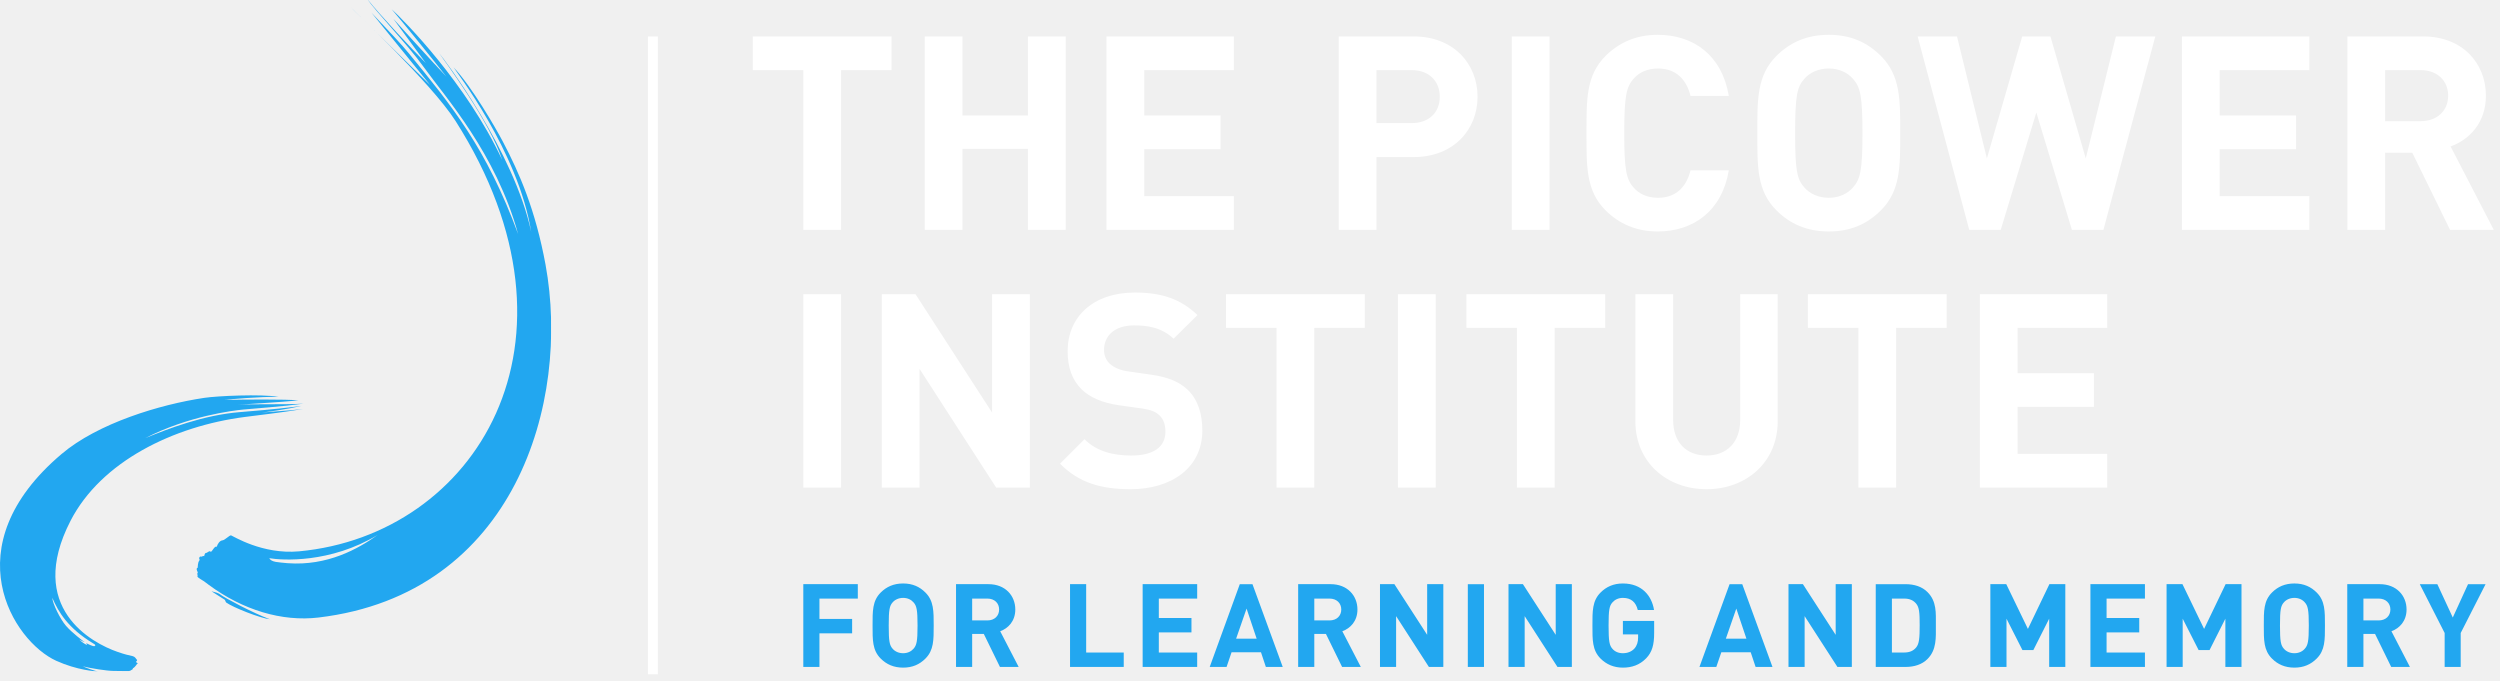
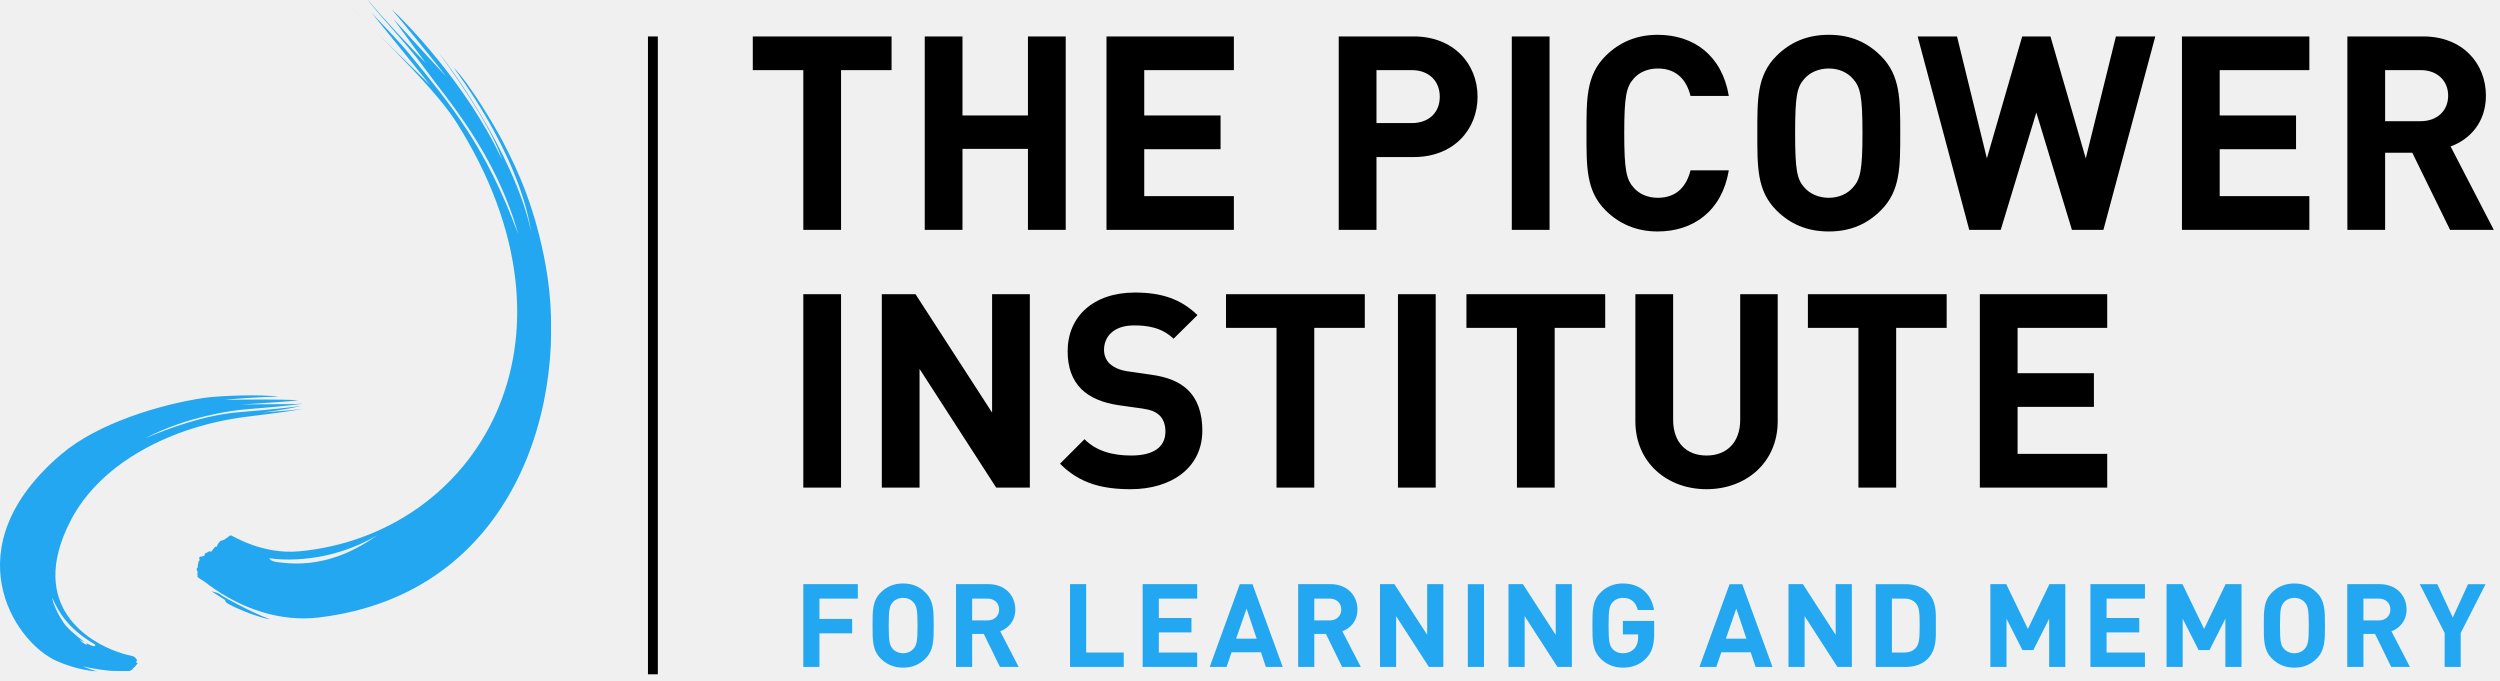
<svg xmlns="http://www.w3.org/2000/svg" xmlns:xlink="http://www.w3.org/1999/xlink" width="316px" height="86px" viewBox="0 0 316 86" version="1.1">
  <defs>
    <polygon id="path-1" points="8.94183345e-16 85.357 8.94183345e-16 0.294 34.836 0.294 69.673 0.294 69.673 85.357 0 85.357" />
    <polygon id="path-3" points="0 86.263 315.213 86.263 315.213 0.817 0 0.817" />
  </defs>
  <g id="PICOWER-ABOUT" stroke="none" stroke-width="1" fill="none" fill-rule="evenodd">
    <g id="About---Careers" transform="translate(-61, -1283)">
      <g id="FOOTER" transform="translate(0, 1234)">
        <g id="Picower-Logo" transform="translate(61, 48)">
          <g id="Group-3" transform="translate(0, 0.522611)">
            <mask id="mask-2" fill="white">
              <use xlink:href="#path-1" />
            </mask>
            <g id="Clip-2" />
            <path d="M34.122,78.753 C31.978,77.973 28.324,75.999 27.942,75.686 C27.561,75.375 27.158,75.338 26.73,75.214 C27.23,75.543 28.079,76.083 28.424,76.298 C28.51,76.552 28.59,76.636 28.59,76.636 C29.474,77.272 32.905,78.622 34.122,78.753 M36.363,71.665 C41.359,72.036 45.258,69.87 47.731,68.095 C41.732,71.71 35.61,71.308 34.031,71.032 C34.324,71.566 35.175,71.539 36.363,71.665 M68.956,33.93 C72.143,51.319 65.079,75.569 40.267,78.532 C35.616,79.085 30.676,77.57 26.381,74.398 C25.811,73.939 25.72,73.914 25.346,73.679 C24.872,73.378 24.941,73.342 24.98,73.254 C24.948,73.057 24.904,72.978 25.004,72.826 C24.859,72.568 24.783,72.286 24.98,72.251 C25.031,72.081 24.948,71.6 25.248,71.252 C25.07,70.997 25.264,70.743 25.469,70.843 C25.661,70.756 25.713,70.721 25.798,70.782 C25.87,70.561 25.883,70.35 26.096,70.363 C26.318,70.268 26.485,70.031 26.655,70.236 C26.866,70.123 27.115,69.456 27.402,69.583 C27.496,69.227 27.779,68.811 28.114,68.779 C28.452,68.74 29.01,68.102 29.208,68.149 C29.397,68.189 33.147,70.6 37.806,70.166 C59.971,68.095 75.432,43.828 57.583,15.772 C54.493,10.913 44.317,1.467 44.317,1.377 L54.363,11.217 L46.952,2.078 C49.552,4.833 50.745,6.076 51.703,7.253 C57.091,13.839 61.47,19.162 65.494,30.069 C62.671,19.823 56.345,12.83 53.536,8.924 C51.486,6.049 47.39,1.825 46.369,0.294 C48.221,2.6 52.006,6.59 53.819,8.452 C52.658,6.894 50.173,3.449 49.719,2.854 C49.923,3.074 54.87,8.552 56.41,10.15 C54.78,8.067 50.592,2.891 49.503,1.642 C50.972,2.958 58.923,10.945 63.481,20.697 C61.979,16.005 56.325,8.358 55.5,7.192 C56.103,7.885 64.974,19.604 67.145,29.795 C65.504,19.576 57.544,9.415 57.331,8.987 C59.663,11.459 62.652,16.658 63.516,18.292 C65.703,22.434 67.684,27.049 68.956,33.93 M6.612,76.037 C6.634,76.746 7.608,78.735 8.341,79.581 C9.073,80.433 10.562,81.564 10.712,81.642 C10.497,81.578 10.348,81.504 10.022,81.322 C10.389,81.686 10.736,81.893 11.035,82.025 C10.9,81.852 10.908,81.765 10.908,81.765 C10.908,81.765 11.121,81.893 11.387,82.003 C11.659,82.112 11.89,82.219 12.01,82.112 C12.117,82.008 12.019,81.947 11.737,81.777 C8.619,79.88 7.391,77.869 6.612,76.037 M30.916,53.185 C21.949,54.352 12.79,58.79 8.916,66.303 C3.228,77.354 11.71,81.781 14.815,82.859 C15.933,83.248 16.107,83.248 16.751,83.408 C17.06,83.483 17.152,83.684 17.258,83.827 C17.435,83.908 17.254,84.058 17.177,84.142 C17.262,84.218 17.287,84.265 17.44,84.318 C17.336,84.359 17.297,84.424 17.213,84.557 C17.129,84.691 16.943,84.878 16.772,84.967 C16.859,85.038 16.682,85.138 16.545,85.202 C16.505,85.266 16.27,85.32 16.082,85.304 C15.894,85.296 15.152,85.292 14.323,85.282 C13.49,85.275 11.438,84.95 10.464,84.7 C11.101,84.981 11.931,85.259 12.393,85.357 C12.111,85.341 9.757,85.203 7.113,84.003 C1.697,81.548 -6.052,69.581 7.778,57.868 C12.381,53.96 20.244,51.599 25.81,50.768 C27.489,50.516 32.94,50.271 35.235,50.635 C32.848,50.608 29.036,50.94 28.396,51.028 C30.448,50.975 36.295,50.924 37.727,51.089 C35.428,51.323 30.684,51.581 30.045,51.637 C32.128,51.517 35.99,51.641 38.358,51.5 C35.772,51.858 31.958,52.129 30.73,52.246 C29.487,52.366 23.809,53.046 18.351,55.861 C21.217,54.682 25.705,52.937 30.352,52.566 C34.771,52.21 36.604,51.979 38.098,51.781 C36.207,52.232 33.642,52.56 33.116,52.622 C35.83,52.421 38.131,52.223 38.306,52.18 C35.532,52.632 31.872,53.06 30.916,53.185" id="Fill-1" fill="#22A7F0" mask="url(#mask-2)" />
          </g>
-           <path d="M266.353,62.629 L266.353,58.372 L255.023,58.372 L255.023,52.432 L264.67,52.432 L264.67,48.174 L255.023,48.174 L255.023,42.442 L266.353,42.442 L266.353,38.184 L250.252,38.184 L250.252,62.629 L266.353,62.629 Z M246.059,42.442 L246.059,38.184 L228.518,38.184 L228.518,42.442 L234.904,42.442 L234.904,62.629 L239.675,62.629 L239.675,42.442 L246.059,42.442 Z M215.708,62.835 C220.72,62.835 224.701,59.437 224.701,54.253 L224.701,38.183 L219.961,38.183 L219.961,54.081 C219.961,56.896 218.283,58.578 215.708,58.578 C213.131,58.578 211.485,56.896 211.485,54.081 L211.485,38.183 L206.712,38.183 L206.712,54.253 C206.712,59.437 210.692,62.835 215.708,62.835 L215.708,62.835 Z M202.897,42.442 L202.897,38.184 L185.356,38.184 L185.356,42.442 L191.741,42.442 L191.741,62.629 L196.512,62.629 L196.512,42.442 L202.897,42.442 Z M176.702,62.629 L181.473,62.629 L181.473,38.183 L176.702,38.183 L176.702,62.629 Z M172.51,42.442 L172.51,38.184 L154.968,38.184 L154.968,42.442 L161.353,42.442 L161.353,62.629 L166.124,62.629 L166.124,42.442 L172.51,42.442 Z M142.914,62.835 C148.029,62.835 151.975,60.158 151.975,55.419 C151.975,53.254 151.394,51.472 150.089,50.234 C149.06,49.273 147.653,48.655 145.418,48.348 L142.538,47.934 C141.54,47.798 140.752,47.419 140.271,46.973 C139.753,46.492 139.549,45.84 139.549,45.221 C139.549,43.54 140.786,42.132 143.328,42.132 C144.942,42.132 146.794,42.339 148.338,43.814 L151.36,40.827 C149.265,38.802 146.828,37.977 143.463,37.977 C138.176,37.977 134.95,41.032 134.95,45.395 C134.95,47.454 135.531,49.033 136.701,50.199 C137.8,51.263 139.344,51.916 141.437,52.225 L144.39,52.638 C145.523,52.81 146.071,53.05 146.552,53.495 C147.068,53.976 147.309,54.697 147.309,55.556 C147.309,57.513 145.799,58.578 142.982,58.578 C140.715,58.578 138.624,58.062 137.078,56.517 L133.989,59.609 C136.392,62.044 139.205,62.835 142.914,62.835 L142.914,62.835 Z M130.172,62.629 L130.172,38.184 L125.401,38.184 L125.401,53.152 L115.719,38.184 L111.46,38.184 L111.46,62.629 L116.231,62.629 L116.231,47.626 L125.915,62.629 L130.172,62.629 Z M101.538,62.629 L106.309,62.629 L106.309,38.183 L101.538,38.183 L101.538,62.629 Z M305.978,9.864 C308.073,9.864 309.448,11.204 309.448,13.092 C309.448,14.979 308.073,16.316 305.978,16.316 L301.479,16.316 L301.479,9.864 L305.978,9.864 L305.978,9.864 Z M315.213,30.053 L309.756,19.512 C312.122,18.653 314.219,16.525 314.219,13.092 C314.219,9.006 311.266,5.605 306.287,5.605 L296.708,5.605 L296.708,30.053 L301.479,30.053 L301.479,20.302 L304.912,20.302 L309.687,30.053 L315.213,30.053 Z M291.902,30.052 L291.902,25.794 L280.569,25.794 L280.569,19.855 L290.22,19.855 L290.22,15.598 L280.569,15.598 L280.569,9.863 L291.902,9.863 L291.902,5.607 L275.798,5.607 L275.798,30.052 L291.902,30.052 Z M272.429,5.607 L267.45,5.607 L263.64,21.023 L259.178,5.607 L255.606,5.607 L251.142,21.023 L247.366,5.607 L242.39,5.607 L248.912,30.052 L252.894,30.052 L257.392,15.219 L261.889,30.052 L265.872,30.052 L272.429,5.607 Z M234.214,10.963 C235.144,11.992 235.416,13.125 235.416,17.829 C235.416,22.533 235.144,23.666 234.214,24.695 C233.529,25.487 232.464,26.001 231.158,26.001 C229.857,26.001 228.754,25.487 228.069,24.695 C227.144,23.666 226.903,22.533 226.903,17.829 C226.903,13.125 227.144,11.992 228.069,10.963 C228.754,10.171 229.857,9.659 231.158,9.659 C232.464,9.659 233.529,10.171 234.214,10.963 L234.214,10.963 Z M237.752,27.58 C240.223,25.107 240.189,22.052 240.189,17.829 C240.189,13.606 240.223,10.55 237.752,8.078 C236.034,6.361 233.943,5.4 231.158,5.4 C228.378,5.4 226.25,6.361 224.534,8.078 C222.06,10.55 222.127,13.606 222.127,17.829 C222.127,22.052 222.06,25.107 224.534,27.58 C226.25,29.297 228.378,30.258 231.158,30.258 C233.943,30.258 236.034,29.297 237.752,27.58 L237.752,27.58 Z M209.526,30.258 C214.062,30.258 217.663,27.648 218.522,22.533 L213.679,22.533 C213.201,24.489 211.965,26.001 209.563,26.001 C208.256,26.001 207.194,25.52 206.507,24.73 C205.58,23.701 205.303,22.533 205.303,17.829 C205.303,13.125 205.58,11.959 206.507,10.928 C207.194,10.14 208.256,9.659 209.563,9.659 C211.965,9.659 213.201,11.169 213.679,13.125 L218.522,13.125 C217.663,8.008 214.093,5.4 209.526,5.4 C206.851,5.4 204.651,6.361 202.936,8.078 C200.465,10.55 200.533,13.606 200.533,17.829 C200.533,22.052 200.465,25.107 202.936,27.58 C204.651,29.297 206.851,30.258 209.526,30.258 L209.526,30.258 Z M191.091,30.053 L195.863,30.053 L195.863,5.607 L191.091,5.607 L191.091,30.053 Z M178.451,9.864 C180.613,9.864 181.988,11.238 181.988,13.229 C181.988,15.22 180.613,16.558 178.451,16.558 L173.987,16.558 L173.987,9.864 L178.451,9.864 L178.451,9.864 Z M178.69,20.852 C183.737,20.852 186.763,17.382 186.763,13.229 C186.763,9.074 183.737,5.605 178.69,5.605 L169.216,5.605 L169.216,30.053 L173.987,30.053 L173.987,20.852 L178.69,20.852 L178.69,20.852 Z M155.962,30.052 L155.962,25.794 L144.632,25.794 L144.632,19.855 L154.279,19.855 L154.279,15.598 L144.632,15.598 L144.632,9.863 L155.962,9.863 L155.962,5.607 L139.861,5.607 L139.861,30.052 L155.962,30.052 Z M134.707,30.052 L134.707,5.607 L129.932,5.607 L129.932,15.598 L121.658,15.598 L121.658,5.607 L116.888,5.607 L116.888,30.052 L121.658,30.052 L121.658,19.82 L129.932,19.82 L129.932,30.052 L134.707,30.052 Z M106.31,9.864 L106.31,30.053 L101.539,30.053 L101.539,9.864 L95.153,9.864 L95.153,5.605 L112.694,5.605 L112.694,9.864 L106.31,9.864 Z" id="Fill-4" fill="#FFFFFF" />
+           <path d="M266.353,62.629 L266.353,58.372 L255.023,58.372 L255.023,52.432 L264.67,52.432 L264.67,48.174 L255.023,48.174 L255.023,42.442 L266.353,42.442 L266.353,38.184 L250.252,38.184 L250.252,62.629 L266.353,62.629 Z M246.059,42.442 L246.059,38.184 L228.518,38.184 L228.518,42.442 L234.904,42.442 L234.904,62.629 L239.675,62.629 L239.675,42.442 L246.059,42.442 Z M215.708,62.835 C220.72,62.835 224.701,59.437 224.701,54.253 L224.701,38.183 L219.961,38.183 L219.961,54.081 C219.961,56.896 218.283,58.578 215.708,58.578 C213.131,58.578 211.485,56.896 211.485,54.081 L211.485,38.183 L206.712,38.183 L206.712,54.253 C206.712,59.437 210.692,62.835 215.708,62.835 L215.708,62.835 Z M202.897,42.442 L202.897,38.184 L185.356,38.184 L185.356,42.442 L191.741,42.442 L191.741,62.629 L196.512,62.629 L196.512,42.442 L202.897,42.442 Z M176.702,62.629 L181.473,62.629 L181.473,38.183 L176.702,38.183 L176.702,62.629 Z M172.51,42.442 L172.51,38.184 L154.968,38.184 L154.968,42.442 L161.353,42.442 L161.353,62.629 L166.124,62.629 L166.124,42.442 L172.51,42.442 Z M142.914,62.835 C148.029,62.835 151.975,60.158 151.975,55.419 C151.975,53.254 151.394,51.472 150.089,50.234 C149.06,49.273 147.653,48.655 145.418,48.348 L142.538,47.934 C141.54,47.798 140.752,47.419 140.271,46.973 C139.753,46.492 139.549,45.84 139.549,45.221 C139.549,43.54 140.786,42.132 143.328,42.132 C144.942,42.132 146.794,42.339 148.338,43.814 L151.36,40.827 C149.265,38.802 146.828,37.977 143.463,37.977 C138.176,37.977 134.95,41.032 134.95,45.395 C134.95,47.454 135.531,49.033 136.701,50.199 C137.8,51.263 139.344,51.916 141.437,52.225 L144.39,52.638 C145.523,52.81 146.071,53.05 146.552,53.495 C147.068,53.976 147.309,54.697 147.309,55.556 C147.309,57.513 145.799,58.578 142.982,58.578 C140.715,58.578 138.624,58.062 137.078,56.517 L133.989,59.609 C136.392,62.044 139.205,62.835 142.914,62.835 L142.914,62.835 Z M130.172,62.629 L130.172,38.184 L125.401,38.184 L125.401,53.152 L115.719,38.184 L111.46,38.184 L111.46,62.629 L116.231,62.629 L116.231,47.626 L125.915,62.629 L130.172,62.629 Z M101.538,62.629 L106.309,62.629 L106.309,38.183 L101.538,38.183 L101.538,62.629 Z M305.978,9.864 C308.073,9.864 309.448,11.204 309.448,13.092 C309.448,14.979 308.073,16.316 305.978,16.316 L301.479,16.316 L301.479,9.864 L305.978,9.864 L305.978,9.864 Z M315.213,30.053 L309.756,19.512 C312.122,18.653 314.219,16.525 314.219,13.092 C314.219,9.006 311.266,5.605 306.287,5.605 L296.708,5.605 L296.708,30.053 L301.479,30.053 L301.479,20.302 L304.912,20.302 L309.687,30.053 L315.213,30.053 Z M291.902,30.052 L291.902,25.794 L280.569,25.794 L280.569,19.855 L290.22,19.855 L290.22,15.598 L280.569,15.598 L280.569,9.863 L291.902,9.863 L291.902,5.607 L275.798,5.607 L275.798,30.052 L291.902,30.052 Z M272.429,5.607 L267.45,5.607 L263.64,21.023 L259.178,5.607 L255.606,5.607 L251.142,21.023 L247.366,5.607 L242.39,5.607 L248.912,30.052 L252.894,30.052 L257.392,15.219 L261.889,30.052 L265.872,30.052 L272.429,5.607 Z M234.214,10.963 C235.144,11.992 235.416,13.125 235.416,17.829 C235.416,22.533 235.144,23.666 234.214,24.695 C233.529,25.487 232.464,26.001 231.158,26.001 C229.857,26.001 228.754,25.487 228.069,24.695 C227.144,23.666 226.903,22.533 226.903,17.829 C226.903,13.125 227.144,11.992 228.069,10.963 C228.754,10.171 229.857,9.659 231.158,9.659 C232.464,9.659 233.529,10.171 234.214,10.963 L234.214,10.963 Z M237.752,27.58 C240.223,25.107 240.189,22.052 240.189,17.829 C240.189,13.606 240.223,10.55 237.752,8.078 C236.034,6.361 233.943,5.4 231.158,5.4 C228.378,5.4 226.25,6.361 224.534,8.078 C222.06,10.55 222.127,13.606 222.127,17.829 C222.127,22.052 222.06,25.107 224.534,27.58 C226.25,29.297 228.378,30.258 231.158,30.258 C233.943,30.258 236.034,29.297 237.752,27.58 L237.752,27.58 Z M209.526,30.258 C214.062,30.258 217.663,27.648 218.522,22.533 L213.679,22.533 C213.201,24.489 211.965,26.001 209.563,26.001 C208.256,26.001 207.194,25.52 206.507,24.73 C205.58,23.701 205.303,22.533 205.303,17.829 C205.303,13.125 205.58,11.959 206.507,10.928 C207.194,10.14 208.256,9.659 209.563,9.659 C211.965,9.659 213.201,11.169 213.679,13.125 L218.522,13.125 C217.663,8.008 214.093,5.4 209.526,5.4 C206.851,5.4 204.651,6.361 202.936,8.078 C200.465,10.55 200.533,13.606 200.533,17.829 C200.533,22.052 200.465,25.107 202.936,27.58 C204.651,29.297 206.851,30.258 209.526,30.258 L209.526,30.258 Z M191.091,30.053 L195.863,30.053 L195.863,5.607 L191.091,5.607 L191.091,30.053 Z M178.451,9.864 C180.613,9.864 181.988,11.238 181.988,13.229 C181.988,15.22 180.613,16.558 178.451,16.558 L173.987,16.558 L173.987,9.864 L178.451,9.864 L178.451,9.864 Z M178.69,20.852 C183.737,20.852 186.763,17.382 186.763,13.229 C186.763,9.074 183.737,5.605 178.69,5.605 L169.216,5.605 L169.216,30.053 L173.987,30.053 L173.987,20.852 L178.69,20.852 L178.69,20.852 Z M155.962,30.052 L155.962,25.794 L144.632,25.794 L144.632,19.855 L154.279,19.855 L154.279,15.598 L144.632,15.598 L144.632,9.863 L155.962,9.863 L155.962,5.607 L139.861,5.607 L139.861,30.052 L155.962,30.052 Z M134.707,30.052 L134.707,5.607 L129.932,5.607 L129.932,15.598 L121.658,15.598 L121.658,5.607 L116.888,5.607 L116.888,30.052 L121.658,30.052 L121.658,19.82 L129.932,19.82 L129.932,30.052 L134.707,30.052 Z M106.31,9.864 L106.31,30.053 L101.539,30.053 L101.539,9.864 L95.153,9.864 L95.153,5.605 L112.694,5.605 L112.694,9.864 L106.31,9.864 Z" id="Fill-4" fill="#000000" />
          <mask id="mask-4" fill="white">
            <use xlink:href="#path-3" />
          </mask>
          <g id="Clip-7" />
-           <polygon id="Fill-6" fill="#FFFFFF" mask="url(#mask-4)" points="81.902 86.263 83.15 86.263 83.15 5.607 81.902 5.607" />
+           <polygon id="Fill-6" fill="#000000" mask="url(#mask-4)" points="81.902 86.263 83.15 86.263 83.15 5.607 81.902 5.607" />
          <path d="M314.176,74.84 L311.959,74.84 L310.032,79.055 L308.079,74.84 L305.861,74.84 L309.004,81.011 L309.004,85.301 L311.032,85.301 L311.032,81.011 L314.176,74.84 Z M300.662,76.661 C301.557,76.661 302.145,77.234 302.145,78.042 C302.145,78.851 301.557,79.422 300.662,79.422 L298.736,79.422 L298.736,76.661 L300.662,76.661 L300.662,76.661 Z M304.614,85.302 L302.278,80.79 C303.292,80.422 304.188,79.511 304.188,78.042 C304.188,76.295 302.924,74.838 300.794,74.838 L296.694,74.838 L296.694,85.302 L298.736,85.302 L298.736,81.127 L300.205,81.127 L302.249,85.302 L304.614,85.302 Z M291.317,77.132 C291.717,77.572 291.833,78.057 291.833,80.07 C291.833,82.081 291.717,82.568 291.317,83.008 C291.025,83.346 290.569,83.567 290.012,83.567 C289.454,83.567 288.981,83.346 288.69,83.008 C288.291,82.568 288.189,82.081 288.189,80.07 C288.189,78.057 288.291,77.572 288.69,77.132 C288.981,76.795 289.454,76.573 290.012,76.573 C290.569,76.573 291.025,76.795 291.317,77.132 L291.317,77.132 Z M292.831,84.242 C293.891,83.184 293.873,81.877 293.873,80.07 C293.873,78.261 293.891,76.954 292.831,75.898 C292.095,75.162 291.199,74.751 290.012,74.751 C288.82,74.751 287.911,75.162 287.175,75.898 C286.117,76.954 286.145,78.261 286.145,80.07 C286.145,81.877 286.117,83.184 287.175,84.242 C287.911,84.977 288.82,85.389 290.012,85.389 C291.199,85.389 292.095,84.977 292.831,84.242 L292.831,84.242 Z M283.326,85.302 L283.326,74.838 L281.317,74.838 L278.598,80.495 L275.863,74.838 L273.854,74.838 L273.854,85.302 L275.891,85.302 L275.891,79.202 L277.905,83.17 L279.286,83.17 L281.286,79.202 L281.286,85.302 L283.326,85.302 Z M271.12,85.302 L271.12,83.478 L266.272,83.478 L266.272,80.935 L270.4,80.935 L270.4,79.114 L266.272,79.114 L266.272,76.661 L271.12,76.661 L271.12,74.838 L264.229,74.838 L264.229,85.302 L271.12,85.302 Z M261.056,85.302 L261.056,74.838 L259.044,74.838 L256.328,80.495 L253.592,74.838 L251.581,74.838 L251.581,85.302 L253.621,85.302 L253.621,79.202 L255.636,83.17 L257.015,83.17 L259.016,79.202 L259.016,85.302 L261.056,85.302 Z M242.207,77.307 C242.592,77.778 242.648,78.437 242.648,80.027 C242.648,81.612 242.592,82.36 242.207,82.834 C241.857,83.257 241.384,83.478 240.681,83.478 L239.138,83.478 L239.138,76.661 L240.681,76.661 C241.384,76.661 241.857,76.882 242.207,77.307 L242.207,77.307 Z M243.632,84.301 C244.809,83.124 244.693,81.598 244.693,80.027 C244.693,78.453 244.809,77.013 243.632,75.838 C242.946,75.147 241.958,74.84 240.873,74.84 L237.094,74.84 L237.094,85.301 L240.873,85.301 C241.958,85.301 242.946,84.992 243.632,84.301 L243.632,84.301 Z M234.072,85.302 L234.072,74.838 L232.029,74.838 L232.029,81.244 L227.888,74.838 L226.065,74.838 L226.065,85.302 L228.104,85.302 L228.104,78.879 L232.25,85.302 L234.072,85.302 Z M220.748,81.73 L218.148,81.73 L219.469,77.925 L220.748,81.73 Z M224.04,85.3 L220.221,74.84 L218.619,74.84 L214.811,85.3 L216.941,85.3 L217.575,83.449 L221.29,83.449 L221.908,85.3 L224.04,85.3 Z M208.085,84.199 C208.817,83.433 209.085,82.525 209.085,81.011 L209.085,79.483 L205.133,79.483 L205.133,81.186 L207.056,81.186 L207.056,81.581 C207.056,82.128 206.925,82.596 206.587,82.979 C206.25,83.345 205.751,83.567 205.133,83.567 C204.574,83.567 204.118,83.362 203.824,83.022 C203.427,82.582 203.324,82.083 203.324,80.07 C203.324,78.059 203.427,77.571 203.824,77.132 C204.118,76.794 204.574,76.573 205.133,76.573 C206.174,76.573 206.775,77.116 207.013,78.1 L209.069,78.1 C208.791,76.337 207.557,74.752 205.133,74.752 C203.957,74.752 203.044,75.162 202.31,75.898 C201.254,76.956 201.284,78.263 201.284,80.07 C201.284,81.879 201.254,83.184 202.31,84.242 C203.044,84.976 203.985,85.389 205.133,85.389 C206.25,85.389 207.246,85.064 208.085,84.199 L208.085,84.199 Z M198.682,85.302 L198.682,74.838 L196.642,74.838 L196.642,81.244 L192.497,74.838 L190.674,74.838 L190.674,85.302 L192.718,85.302 L192.718,78.879 L196.864,85.302 L198.682,85.302 Z M185.532,85.302 L187.576,85.302 L187.576,74.839 L185.532,74.839 L185.532,85.302 Z M182.436,85.302 L182.436,74.838 L180.394,74.838 L180.394,81.244 L176.251,74.838 L174.43,74.838 L174.43,85.302 L176.468,85.302 L176.468,78.879 L180.613,85.302 L182.436,85.302 Z M168.054,76.661 C168.95,76.661 169.537,77.234 169.537,78.042 C169.537,78.851 168.95,79.422 168.054,79.422 L166.127,79.422 L166.127,76.661 L168.054,76.661 L168.054,76.661 Z M172.006,85.302 L169.67,80.79 C170.685,80.422 171.581,79.511 171.581,78.042 C171.581,76.295 170.317,74.838 168.187,74.838 L164.087,74.838 L164.087,85.302 L166.127,85.302 L166.127,81.127 L167.598,81.127 L169.642,85.302 L172.006,85.302 Z M158.842,81.73 L156.244,81.73 L157.566,77.925 L158.842,81.73 Z M162.136,85.3 L158.312,74.84 L156.71,74.84 L152.908,85.3 L155.039,85.3 L155.669,83.449 L159.389,83.449 L160.004,85.3 L162.136,85.3 Z M151.324,85.302 L151.324,83.478 L146.475,83.478 L146.475,80.935 L150.601,80.935 L150.601,79.114 L146.475,79.114 L146.475,76.661 L151.324,76.661 L151.324,74.838 L144.431,74.838 L144.431,85.302 L151.324,85.302 Z M142.04,85.302 L142.04,83.478 L137.292,83.478 L137.292,74.838 L135.252,74.838 L135.252,85.302 L142.04,85.302 Z M124.807,76.661 C125.703,76.661 126.29,77.234 126.29,78.042 C126.29,78.851 125.703,79.422 124.807,79.422 L122.882,79.422 L122.882,76.661 L124.807,76.661 L124.807,76.661 Z M128.759,85.302 L126.425,80.79 C127.437,80.422 128.334,79.511 128.334,78.042 C128.334,76.295 127.072,74.838 124.94,74.838 L120.842,74.838 L120.842,85.302 L122.882,85.302 L122.882,81.127 L124.353,81.127 L126.394,85.302 L128.759,85.302 Z M115.462,77.132 C115.861,77.572 115.978,78.057 115.978,80.07 C115.978,82.081 115.861,82.568 115.462,83.008 C115.17,83.346 114.716,83.567 114.157,83.567 C113.599,83.567 113.128,83.346 112.835,83.008 C112.438,82.568 112.334,82.081 112.334,80.07 C112.334,78.057 112.438,77.572 112.835,77.132 C113.128,76.795 113.599,76.573 114.157,76.573 C114.716,76.573 115.17,76.795 115.462,77.132 L115.462,77.132 Z M116.976,84.242 C118.034,83.184 118.019,81.877 118.019,80.07 C118.019,78.261 118.034,76.954 116.976,75.898 C116.242,75.162 115.346,74.751 114.157,74.751 C112.964,74.751 112.056,75.162 111.321,75.898 C110.262,76.954 110.293,78.261 110.293,80.07 C110.293,81.877 110.262,83.184 111.321,84.242 C112.056,84.977 112.964,85.389 114.157,85.389 C115.346,85.389 116.242,84.977 116.976,84.242 L116.976,84.242 Z M103.578,76.661 L103.578,79.233 L107.709,79.233 L107.709,81.054 L103.578,81.054 L103.578,85.302 L101.538,85.302 L101.538,74.838 L108.427,74.838 L108.427,76.661 L103.578,76.661 Z" id="Fill-8" fill="#22A7F0" mask="url(#mask-4)" />
        </g>
      </g>
    </g>
  </g>
</svg>
